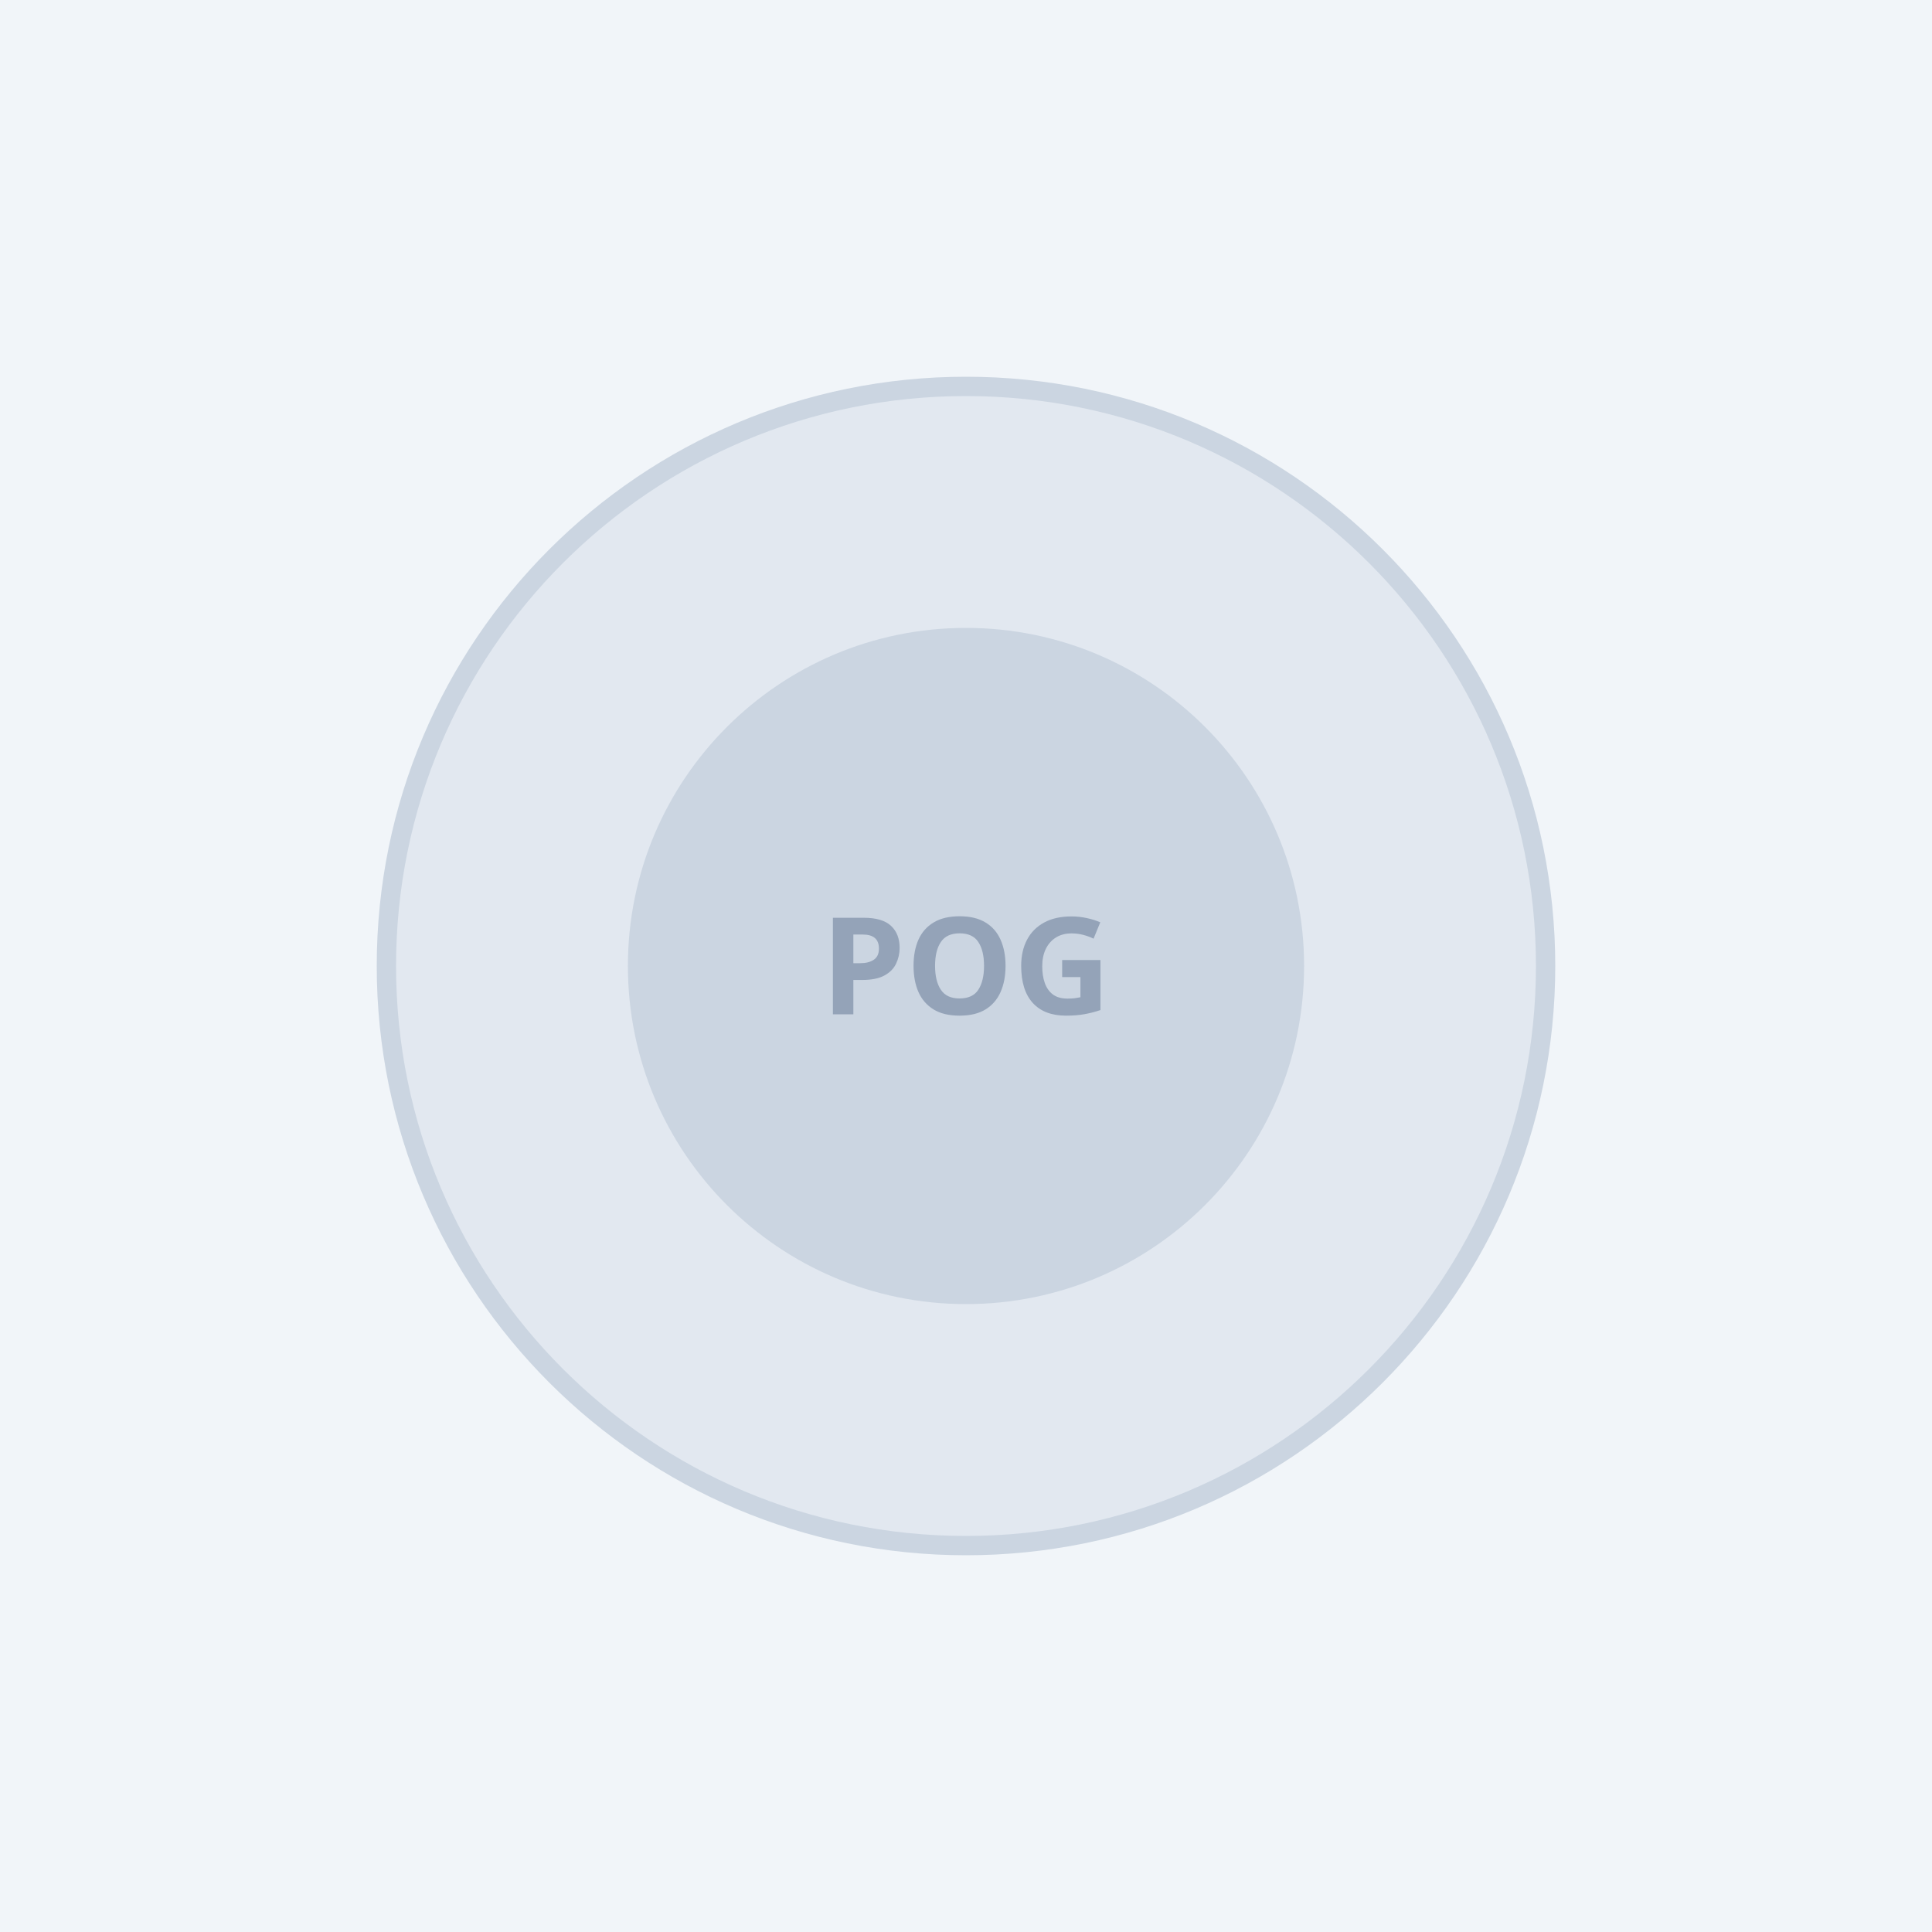
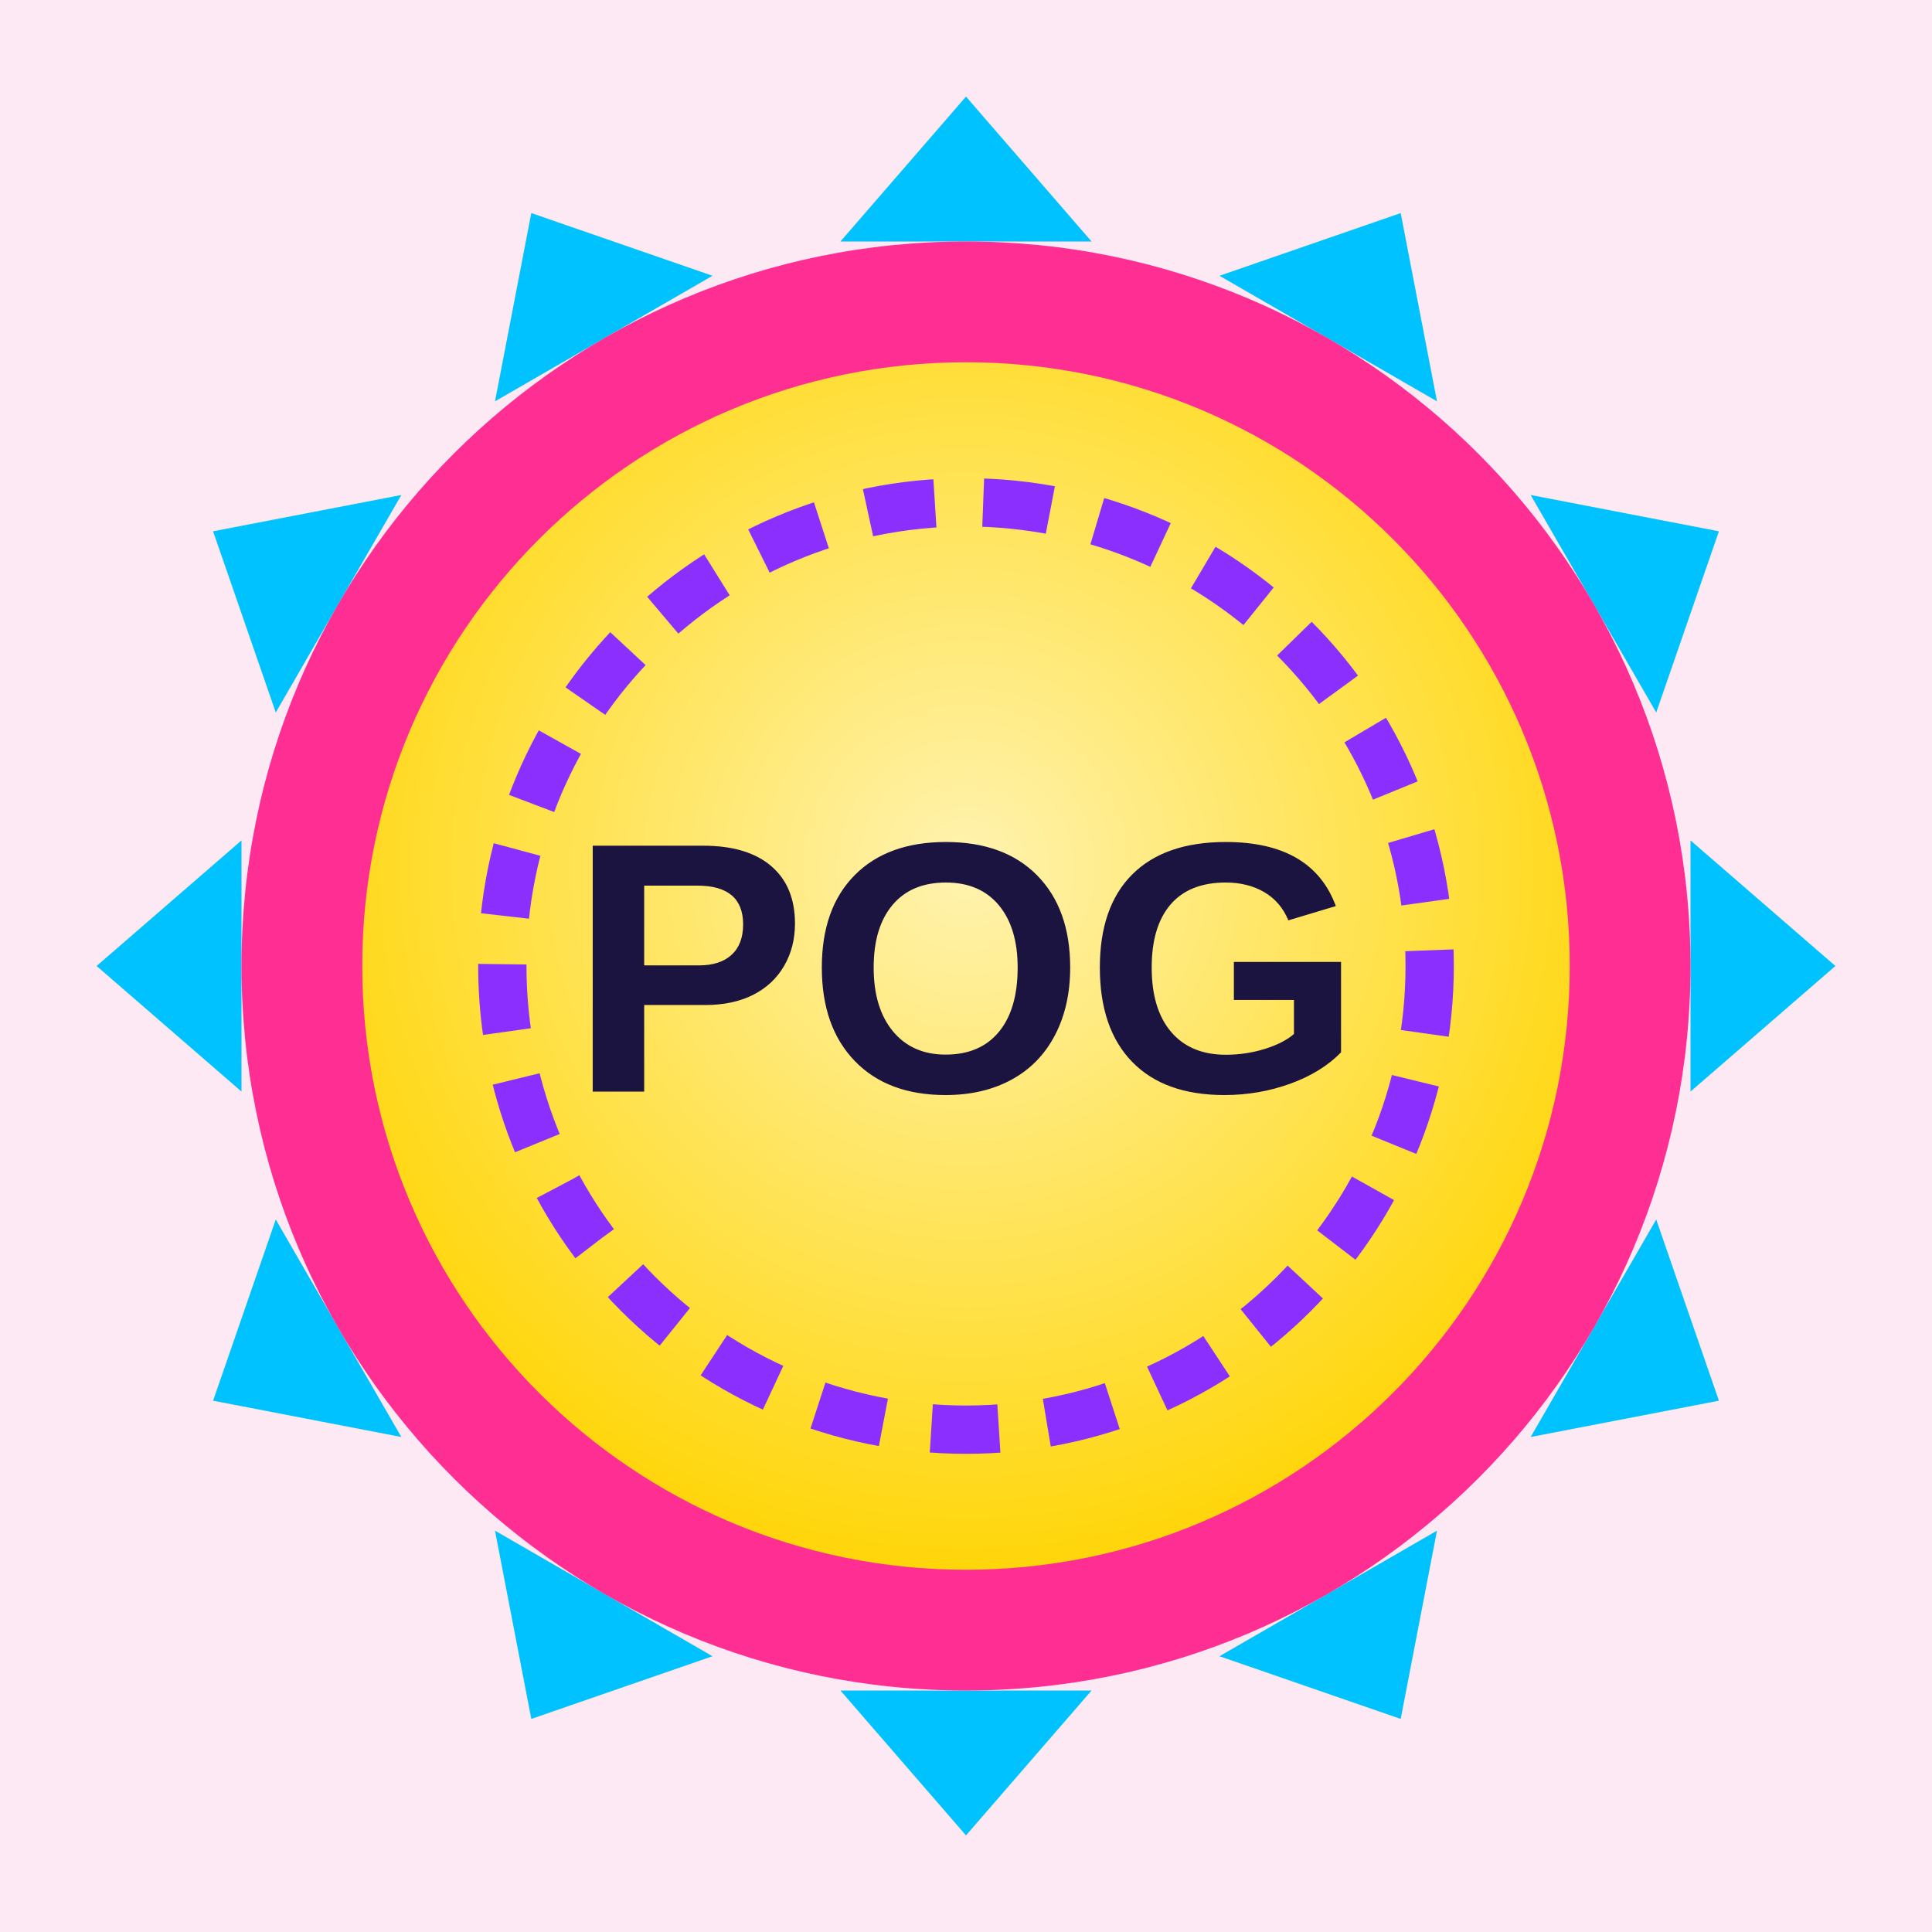
<svg xmlns="http://www.w3.org/2000/svg" width="400" height="400" viewBox="0 0 400 400">
-   <rect width="400" height="400" fill="#f1f5f9" />
-   <circle cx="200" cy="200" r="120" fill="#e2e8f0" stroke="#cbd5e1" stroke-width="4" />
-   <circle cx="200" cy="200" r="70" fill="#cbd5e1" />
-   <text x="200" y="210" font-family="sans-serif" font-size="28" font-weight="bold" fill="#94a3b8" text-anchor="middle">POG</text>
+   <defs>
+     <radialGradient id="g" cx="50%" cy="42%" r="60%">
+       <stop offset="0%" stop-color="#fff3b0" />
+       <stop offset="100%" stop-color="#ffd400" />
+     </radialGradient>
+   </defs>
+   <rect width="400" height="400" fill="#fde9f3" />
+   <g transform="translate(200 200)">
+     <g fill="#00c2ff">
+       <path d="M0,-180 L26,-150 L-26,-150 Z" transform="rotate(0)" />
+       <path d="M0,-180 L26,-150 L-26,-150 Z" transform="rotate(30)" />
+       <path d="M0,-180 L26,-150 L-26,-150 Z" transform="rotate(60)" />
+       <path d="M0,-180 L26,-150 L-26,-150 Z" transform="rotate(90)" />
+       <path d="M0,-180 L26,-150 L-26,-150 Z" transform="rotate(120)" />
+       <path d="M0,-180 L26,-150 L-26,-150 Z" transform="rotate(150)" />
+       <path d="M0,-180 L26,-150 L-26,-150 Z" transform="rotate(180)" />
+       <path d="M0,-180 L26,-150 L-26,-150 Z" transform="rotate(210)" />
+       <path d="M0,-180 L26,-150 L-26,-150 Z" transform="rotate(240)" />
+       <path d="M0,-180 L26,-150 L-26,-150 Z" transform="rotate(270)" />
+       <path d="M0,-180 L26,-150 L-26,-150 Z" transform="rotate(300)" />
+       <path d="M0,-180 L26,-150 L-26,-150 Z" transform="rotate(330)" />
+     </g>
+     <circle r="150" fill="#ff2e93" />
+     <circle r="128" fill="url(#g)" />
+     <circle r="128" fill="none" stroke="#ff2e93" stroke-width="6" />
+     <circle r="96" fill="none" stroke="#8b2fff" stroke-width="10" stroke-dasharray="14 10" />
+     <text x="0" y="26" font-family="Arial Black, Arial, sans-serif" font-size="74" font-weight="900" fill="#1b1340" text-anchor="middle">POG</text>
+   </g>
</svg>
